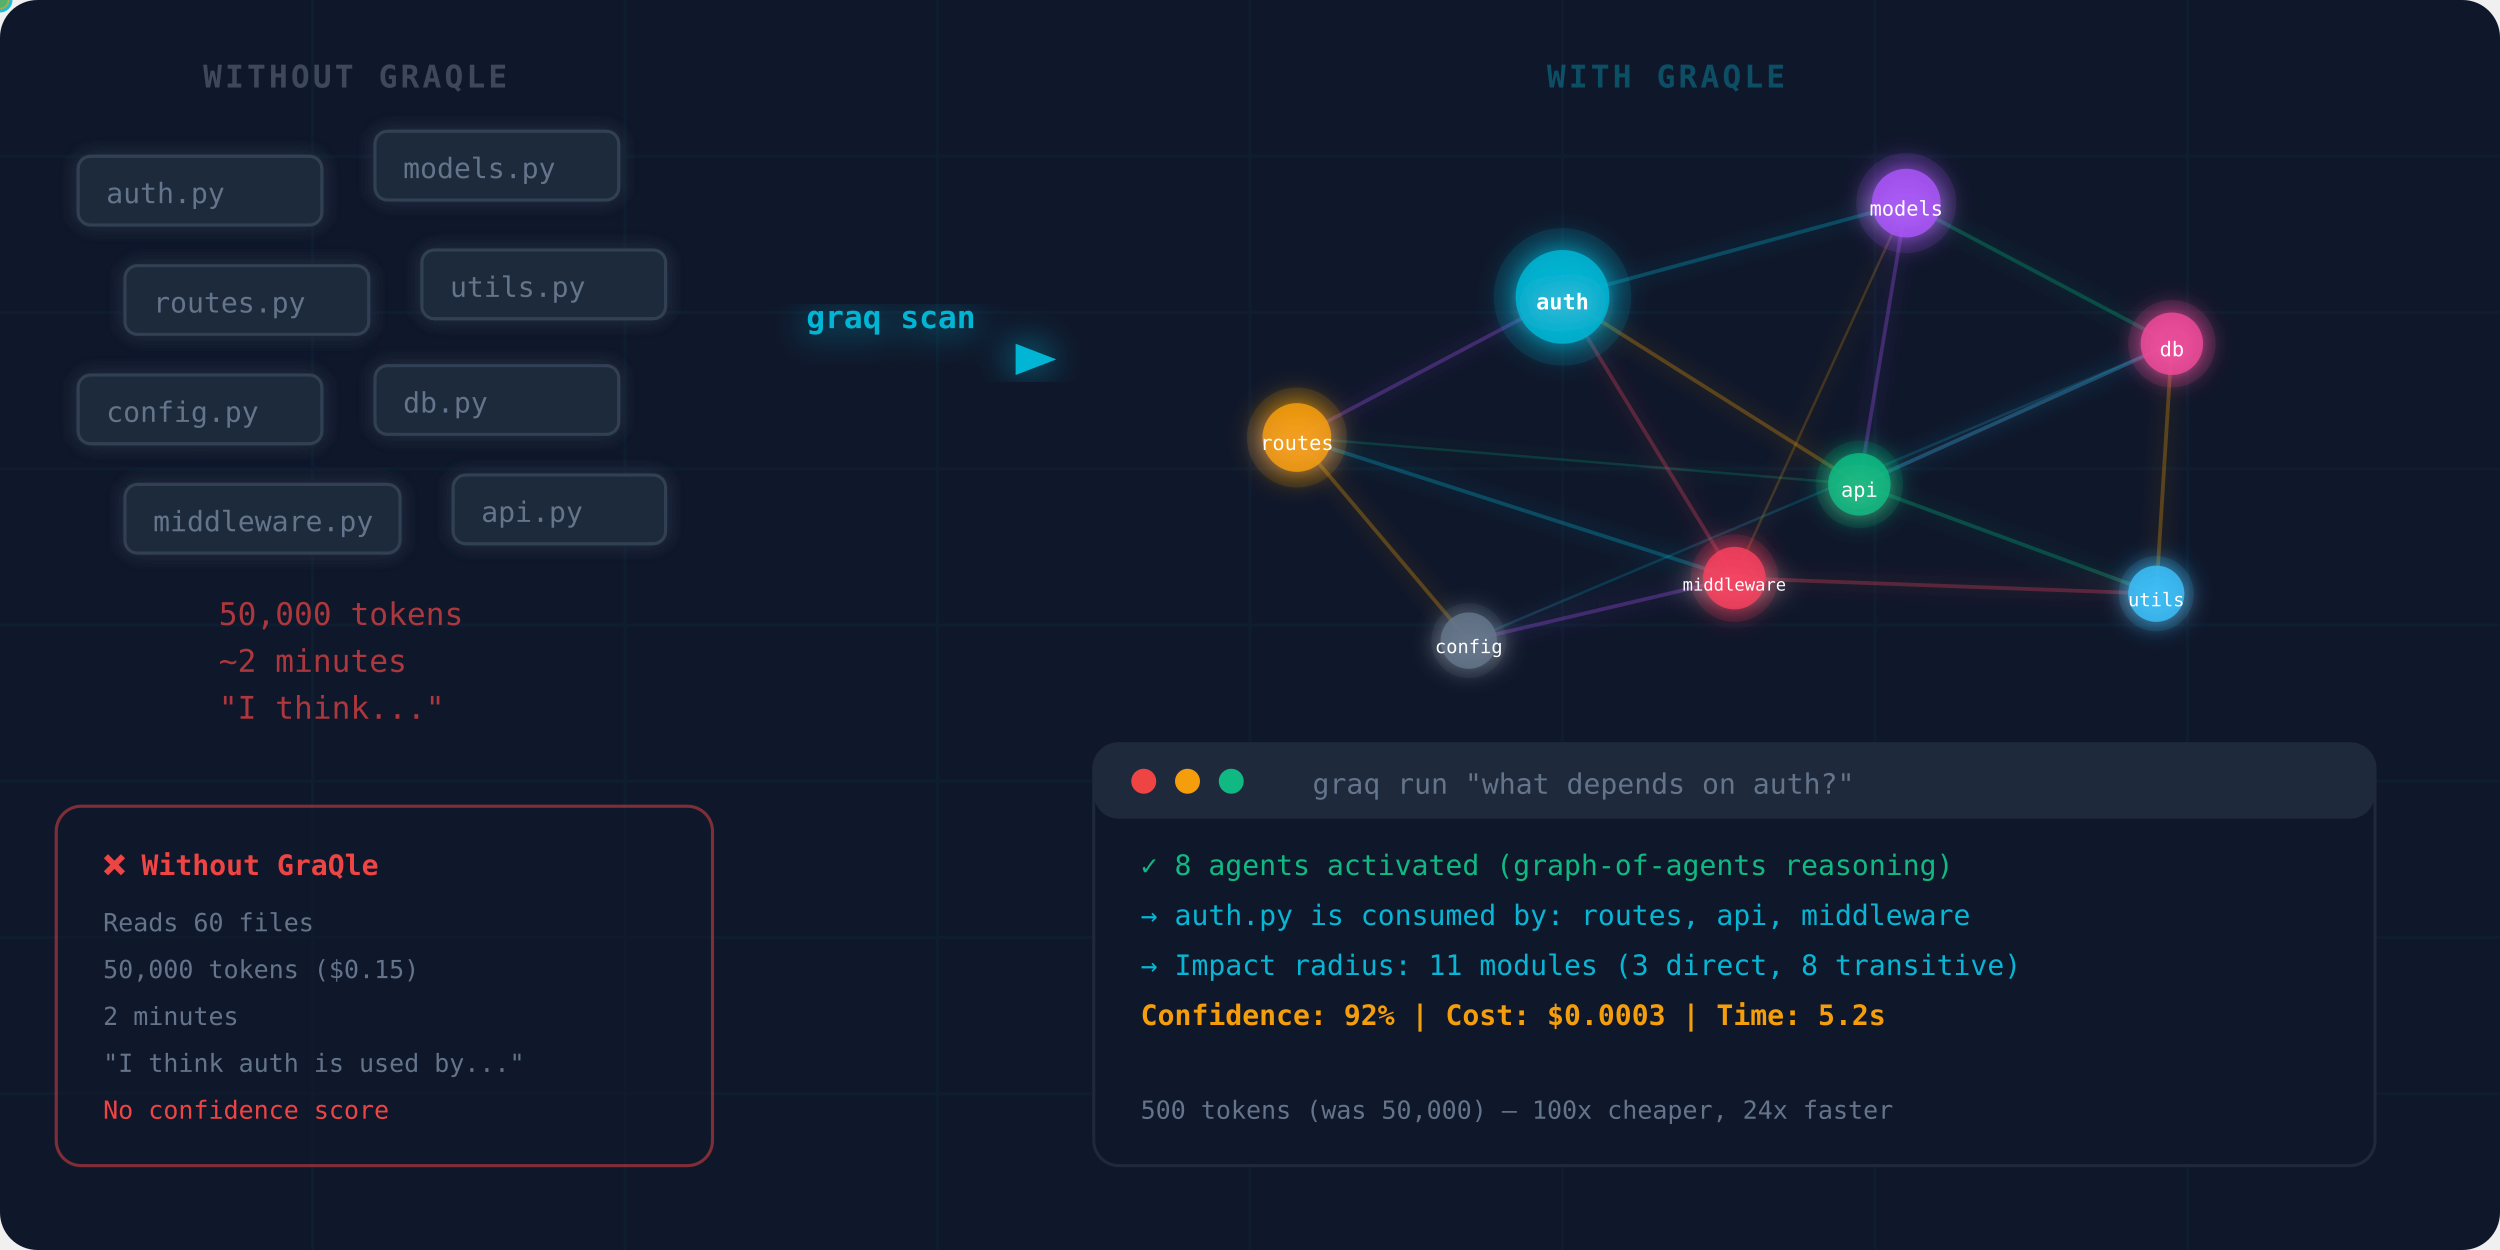
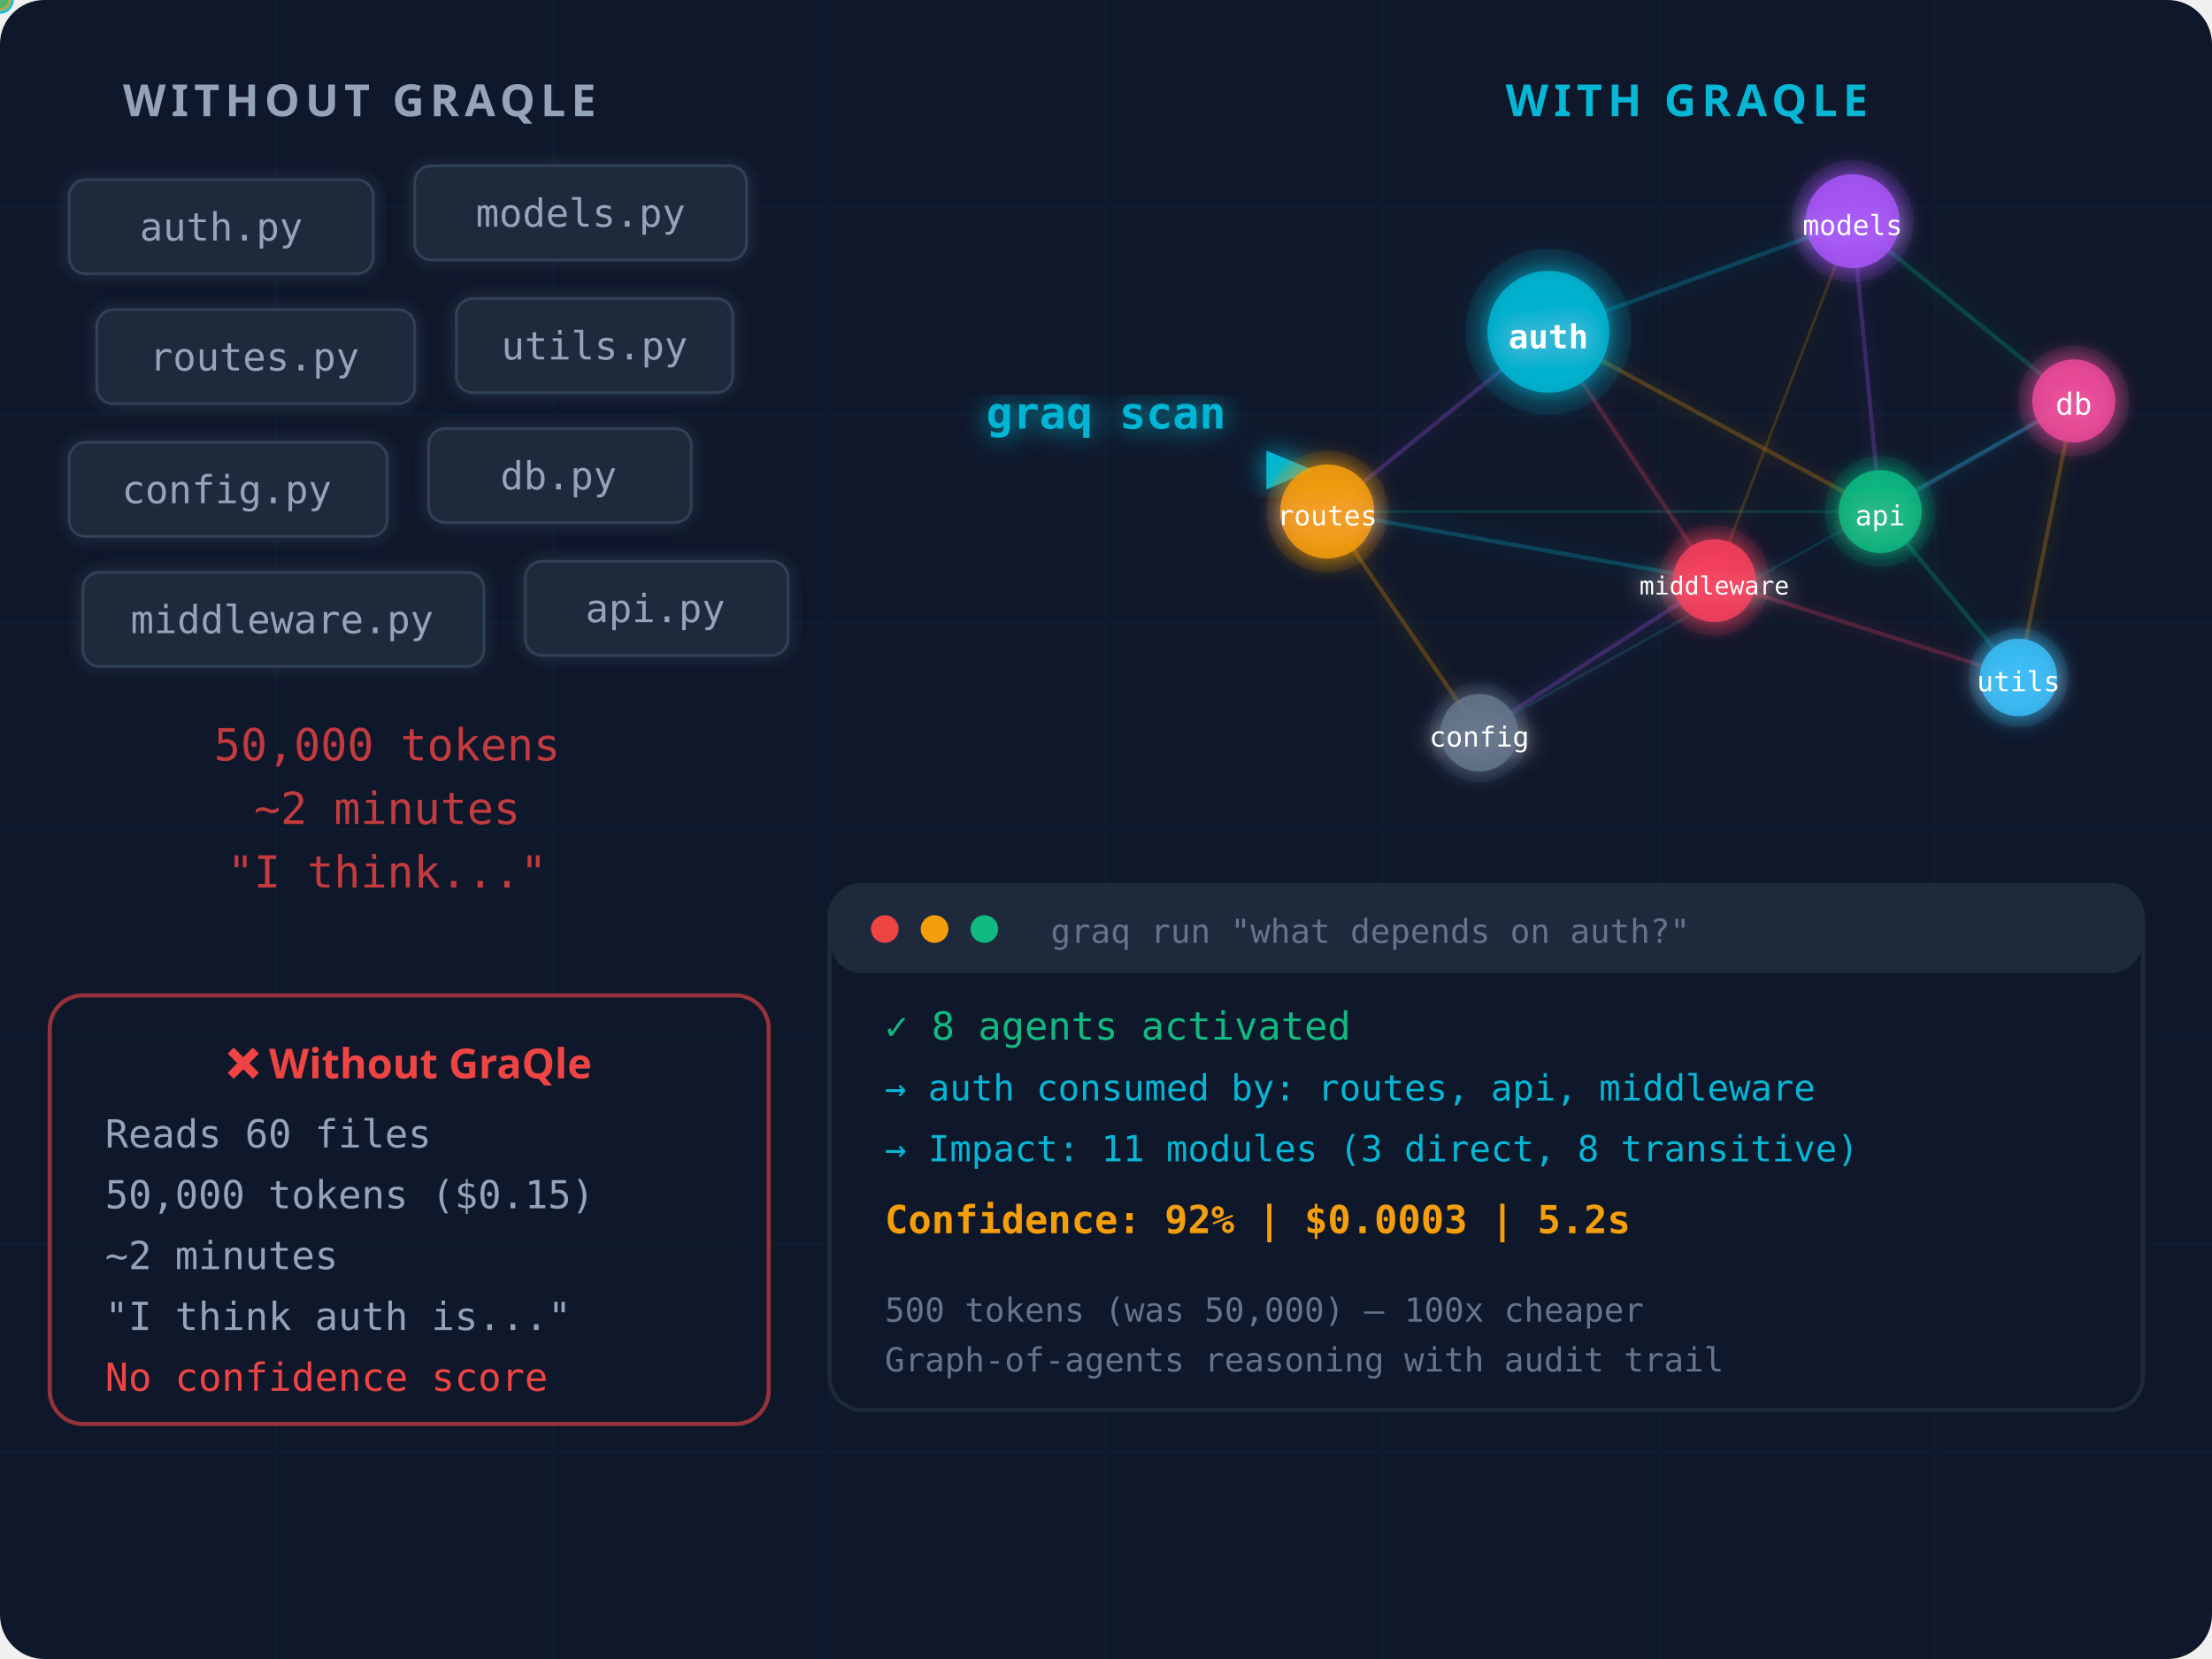
- <svg xmlns="http://www.w3.org/2000/svg" viewBox="0 0 800 400" fill="none">
+ <svg xmlns="http://www.w3.org/2000/svg" viewBox="0 0 800 600" fill="none">
  <defs>
-     <linearGradient id="bg" x1="0" y1="0" x2="800" y2="400">
+     <linearGradient id="bg" x1="0" y1="0" x2="800" y2="600">
      <stop offset="0%" stop-color="#0f172a" />
      <stop offset="100%" stop-color="#020617" />
    </linearGradient>
    <linearGradient id="cyan" x1="0" y1="0" x2="1" y2="1">
      <stop offset="0%" stop-color="#06b6d4" />
      <stop offset="100%" stop-color="#0ea5e9" />
-     </linearGradient>
-     <linearGradient id="purple" x1="0" y1="0" x2="1" y2="1">
-       <stop offset="0%" stop-color="#a855f7" />
-       <stop offset="100%" stop-color="#7c3aed" />
-     </linearGradient>
-     <linearGradient id="amber" x1="0" y1="0" x2="1" y2="1">
-       <stop offset="0%" stop-color="#f59e0b" />
-       <stop offset="100%" stop-color="#d97706" />
-     </linearGradient>
-     <linearGradient id="green" x1="0" y1="0" x2="1" y2="1">
-       <stop offset="0%" stop-color="#10b981" />
-       <stop offset="100%" stop-color="#059669" />
-     </linearGradient>
-     <linearGradient id="rose" x1="0" y1="0" x2="1" y2="1">
-       <stop offset="0%" stop-color="#f43f5e" />
-       <stop offset="100%" stop-color="#e11d48" />
-     </linearGradient>
-     <linearGradient id="sky" x1="0" y1="0" x2="1" y2="1">
-       <stop offset="0%" stop-color="#38bdf8" />
-       <stop offset="100%" stop-color="#0284c7" />
    </linearGradient>
    <filter id="glow">
      <feGaussianBlur stdDeviation="3" result="blur" />
      <feMerge>
        <feMergeNode in="blur" />
        <feMergeNode in="SourceGraphic" />
      </feMerge>
    </filter>
    <filter id="glow-strong">
-       <feGaussianBlur stdDeviation="6" result="blur" />
+       <feGaussianBlur stdDeviation="5" result="blur" />
      <feMerge>
        <feMergeNode in="blur" />
        <feMergeNode in="SourceGraphic" />
      </feMerge>
    </filter>
    <filter id="glow-node">
      <feGaussianBlur stdDeviation="4" result="blur" />
      <feMerge>
        <feMergeNode in="blur" />
        <feMergeNode in="SourceGraphic" />
      </feMerge>
    </filter>
  </defs>
-   <rect width="800" height="400" fill="url(#bg)" rx="12" />
-   <g opacity="0.04" stroke="#06b6d4">
-     <line x1="0" y1="50" x2="800" y2="50" />
-     <line x1="0" y1="100" x2="800" y2="100" />
+   <rect width="800" height="600" fill="url(#bg)" rx="16" />
+   <g opacity="0.03" stroke="#06b6d4">
+     <line x1="0" y1="75" x2="800" y2="75" />
    <line x1="0" y1="150" x2="800" y2="150" />
-     <line x1="0" y1="200" x2="800" y2="200" />
-     <line x1="0" y1="250" x2="800" y2="250" />
+     <line x1="0" y1="225" x2="800" y2="225" />
    <line x1="0" y1="300" x2="800" y2="300" />
-     <line x1="0" y1="350" x2="800" y2="350" />
-     <line x1="100" y1="0" x2="100" y2="400" />
-     <line x1="200" y1="0" x2="200" y2="400" />
-     <line x1="300" y1="0" x2="300" y2="400" />
-     <line x1="400" y1="0" x2="400" y2="400" />
-     <line x1="500" y1="0" x2="500" y2="400" />
-     <line x1="600" y1="0" x2="600" y2="400" />
-     <line x1="700" y1="0" x2="700" y2="400" />
-   </g>
-   <g opacity="0.35">
-     <text x="65" y="28" fill="#94a3b8" font-family="monospace" font-size="10" font-weight="bold" letter-spacing="1">WITHOUT GRAQLE</text>
-   </g>
+     <line x1="0" y1="375" x2="800" y2="375" />
+     <line x1="0" y1="450" x2="800" y2="450" />
+     <line x1="0" y1="525" x2="800" y2="525" />
+     <line x1="100" y1="0" x2="100" y2="600" />
+     <line x1="200" y1="0" x2="200" y2="600" />
+     <line x1="300" y1="0" x2="300" y2="600" />
+     <line x1="400" y1="0" x2="400" y2="600" />
+     <line x1="500" y1="0" x2="500" y2="600" />
+     <line x1="600" y1="0" x2="600" y2="600" />
+     <line x1="700" y1="0" x2="700" y2="600" />
+   </g>
+   <text x="130" y="42" fill="#94a3b8" font-family="sans-serif" font-size="16" font-weight="bold" text-anchor="middle" letter-spacing="2">WITHOUT GRAQLE</text>
  <g filter="url(#glow)">
-     <rect x="25" y="50" width="78" height="22" rx="4" fill="#1e293b" stroke="#334155" stroke-width="1" />
-     <text x="34" y="65" fill="#64748b" font-family="monospace" font-size="9">auth.py</text>
-     <rect x="120" y="42" width="78" height="22" rx="4" fill="#1e293b" stroke="#334155" stroke-width="1" />
-     <text x="129" y="57" fill="#64748b" font-family="monospace" font-size="9">models.py</text>
-     <rect x="40" y="85" width="78" height="22" rx="4" fill="#1e293b" stroke="#334155" stroke-width="1" />
-     <text x="49" y="100" fill="#64748b" font-family="monospace" font-size="9">routes.py</text>
-     <rect x="135" y="80" width="78" height="22" rx="4" fill="#1e293b" stroke="#334155" stroke-width="1" />
-     <text x="144" y="95" fill="#64748b" font-family="monospace" font-size="9">utils.py</text>
-     <rect x="25" y="120" width="78" height="22" rx="4" fill="#1e293b" stroke="#334155" stroke-width="1" />
-     <text x="34" y="135" fill="#64748b" font-family="monospace" font-size="9">config.py</text>
-     <rect x="120" y="117" width="78" height="22" rx="4" fill="#1e293b" stroke="#334155" stroke-width="1" />
-     <text x="129" y="132" fill="#64748b" font-family="monospace" font-size="9">db.py</text>
-     <rect x="40" y="155" width="88" height="22" rx="4" fill="#1e293b" stroke="#334155" stroke-width="1" />
-     <text x="49" y="170" fill="#64748b" font-family="monospace" font-size="9">middleware.py</text>
-     <rect x="145" y="152" width="68" height="22" rx="4" fill="#1e293b" stroke="#334155" stroke-width="1" />
-     <text x="154" y="167" fill="#64748b" font-family="monospace" font-size="9">api.py</text>
-   </g>
-   <g>
-     <text x="70" y="200" fill="#ef4444" font-family="monospace" font-size="10" opacity="0.7">50,000 tokens</text>
-     <text x="70" y="215" fill="#ef4444" font-family="monospace" font-size="10" opacity="0.7">~2 minutes</text>
-     <text x="70" y="230" fill="#ef4444" font-family="monospace" font-size="10" opacity="0.7">"I think..."</text>
+     <rect x="25" y="65" width="110" height="34" rx="6" fill="#1e293b" stroke="#334155" stroke-width="1" />
+     <text x="80" y="87" fill="#94a3b8" font-family="monospace" font-size="14" text-anchor="middle">auth.py</text>
+     <rect x="150" y="60" width="120" height="34" rx="6" fill="#1e293b" stroke="#334155" stroke-width="1" />
+     <text x="210" y="82" fill="#94a3b8" font-family="monospace" font-size="14" text-anchor="middle">models.py</text>
+     <rect x="35" y="112" width="115" height="34" rx="6" fill="#1e293b" stroke="#334155" stroke-width="1" />
+     <text x="92" y="134" fill="#94a3b8" font-family="monospace" font-size="14" text-anchor="middle">routes.py</text>
+     <rect x="165" y="108" width="100" height="34" rx="6" fill="#1e293b" stroke="#334155" stroke-width="1" />
+     <text x="215" y="130" fill="#94a3b8" font-family="monospace" font-size="14" text-anchor="middle">utils.py</text>
+     <rect x="25" y="160" width="115" height="34" rx="6" fill="#1e293b" stroke="#334155" stroke-width="1" />
+     <text x="82" y="182" fill="#94a3b8" font-family="monospace" font-size="14" text-anchor="middle">config.py</text>
+     <rect x="155" y="155" width="95" height="34" rx="6" fill="#1e293b" stroke="#334155" stroke-width="1" />
+     <text x="202" y="177" fill="#94a3b8" font-family="monospace" font-size="14" text-anchor="middle">db.py</text>
+     <rect x="30" y="207" width="145" height="34" rx="6" fill="#1e293b" stroke="#334155" stroke-width="1" />
+     <text x="102" y="229" fill="#94a3b8" font-family="monospace" font-size="14" text-anchor="middle">middleware.py</text>
+     <rect x="190" y="203" width="95" height="34" rx="6" fill="#1e293b" stroke="#334155" stroke-width="1" />
+     <text x="237" y="225" fill="#94a3b8" font-family="monospace" font-size="14" text-anchor="middle">api.py</text>
+   </g>
+   <g>
+     <text x="140" y="275" fill="#ef4444" font-family="monospace" font-size="16" text-anchor="middle" opacity="0.8">50,000 tokens</text>
+     <text x="140" y="298" fill="#ef4444" font-family="monospace" font-size="16" text-anchor="middle" opacity="0.8">~2 minutes</text>
+     <text x="140" y="321" fill="#ef4444" font-family="monospace" font-size="16" text-anchor="middle" opacity="0.8">"I think..."</text>
  </g>
  <g filter="url(#glow-strong)">
-     <path d="M 248 115 L 325 115" stroke="url(#cyan)" stroke-width="2.5" stroke-dasharray="5 3">
-       <animate attributeName="stroke-dashoffset" values="8;0" dur="0.8s" repeatCount="indefinite" />
+     <text x="400" y="155" fill="#06b6d4" font-family="monospace" font-size="16" font-weight="bold" text-anchor="middle">graq scan</text>
+     <path d="M 340 170 L 460 170" stroke="url(#cyan)" stroke-width="3" stroke-dasharray="6 4">
+       <animate attributeName="stroke-dashoffset" values="10;0" dur="0.8s" repeatCount="indefinite" />
    </path>
-     <polygon points="325,110 338,115 325,120" fill="#06b6d4" />
-     <text x="258" y="105" fill="#06b6d4" font-family="monospace" font-size="10" font-weight="bold">graq scan</text>
-   </g>
-   <g opacity="0.35">
-     <text x="495" y="28" fill="#06b6d4" font-family="monospace" font-size="10" font-weight="bold" letter-spacing="1">WITH GRAQLE</text>
-   </g>
+     <polygon points="458,163 475,170 458,177" fill="#06b6d4" />
+   </g>
+   <text x="610" y="42" fill="#06b6d4" font-family="sans-serif" font-size="16" font-weight="bold" text-anchor="middle" letter-spacing="2">WITH GRAQLE</text>
  <g filter="url(#glow)">
-     <line x1="500" y1="95" x2="610" y2="65" stroke="#06b6d4" stroke-width="1.2" opacity="0.3">
-       <animate attributeName="opacity" values="0.15;0.5;0.15" dur="3s" repeatCount="indefinite" />
-     </line>
-     <line x1="500" y1="95" x2="415" y2="140" stroke="#a855f7" stroke-width="1.2" opacity="0.3">
-       <animate attributeName="opacity" values="0.15;0.5;0.15" dur="2.5s" repeatCount="indefinite" />
-     </line>
-     <line x1="500" y1="95" x2="555" y2="185" stroke="#f43f5e" stroke-width="1.2" opacity="0.3">
-       <animate attributeName="opacity" values="0.15;0.5;0.15" dur="2.8s" repeatCount="indefinite" />
-     </line>
-     <line x1="500" y1="95" x2="595" y2="155" stroke="#f59e0b" stroke-width="1.2" opacity="0.3">
-       <animate attributeName="opacity" values="0.15;0.5;0.15" dur="3.2s" repeatCount="indefinite" />
-     </line>
-     <line x1="610" y1="65" x2="695" y2="110" stroke="#10b981" stroke-width="1.2" opacity="0.3">
-       <animate attributeName="opacity" values="0.15;0.5;0.15" dur="2.2s" repeatCount="indefinite" />
-     </line>
-     <line x1="610" y1="65" x2="595" y2="155" stroke="#a855f7" stroke-width="1.2" opacity="0.3">
-       <animate attributeName="opacity" values="0.15;0.5;0.15" dur="2.7s" repeatCount="indefinite" />
-     </line>
-     <line x1="415" y1="140" x2="555" y2="185" stroke="#06b6d4" stroke-width="1.2" opacity="0.3">
-       <animate attributeName="opacity" values="0.15;0.5;0.15" dur="3.5s" repeatCount="indefinite" />
-     </line>
-     <line x1="415" y1="140" x2="470" y2="205" stroke="#f59e0b" stroke-width="1.2" opacity="0.3">
-       <animate attributeName="opacity" values="0.15;0.5;0.15" dur="2.9s" repeatCount="indefinite" />
-     </line>
-     <line x1="595" y1="155" x2="695" y2="110" stroke="#38bdf8" stroke-width="1.2" opacity="0.3">
-       <animate attributeName="opacity" values="0.15;0.5;0.15" dur="2.4s" repeatCount="indefinite" />
-     </line>
-     <line x1="595" y1="155" x2="690" y2="190" stroke="#10b981" stroke-width="1.2" opacity="0.3">
-       <animate attributeName="opacity" values="0.15;0.5;0.15" dur="3.1s" repeatCount="indefinite" />
-     </line>
-     <line x1="555" y1="185" x2="470" y2="205" stroke="#a855f7" stroke-width="1.2" opacity="0.3">
-       <animate attributeName="opacity" values="0.15;0.5;0.15" dur="2.6s" repeatCount="indefinite" />
-     </line>
-     <line x1="555" y1="185" x2="690" y2="190" stroke="#f43f5e" stroke-width="1.2" opacity="0.3">
-       <animate attributeName="opacity" values="0.15;0.5;0.15" dur="3.3s" repeatCount="indefinite" />
-     </line>
-     <line x1="695" y1="110" x2="690" y2="190" stroke="#f59e0b" stroke-width="1.2" opacity="0.3">
-       <animate attributeName="opacity" values="0.15;0.5;0.15" dur="2.3s" repeatCount="indefinite" />
-     </line>
-     <line x1="470" y1="205" x2="695" y2="110" stroke="#06b6d4" stroke-width="0.8" opacity="0.2">
-       <animate attributeName="opacity" values="0.1;0.35;0.1" dur="4s" repeatCount="indefinite" />
-     </line>
-     <line x1="415" y1="140" x2="595" y2="155" stroke="#10b981" stroke-width="0.8" opacity="0.2">
-       <animate attributeName="opacity" values="0.1;0.35;0.1" dur="3.7s" repeatCount="indefinite" />
-     </line>
-     <line x1="610" y1="65" x2="555" y2="185" stroke="#f59e0b" stroke-width="0.8" opacity="0.2">
-       <animate attributeName="opacity" values="0.1;0.35;0.1" dur="4.2s" repeatCount="indefinite" />
+     <line x1="560" y1="120" x2="670" y2="80" stroke="#06b6d4" stroke-width="1.5" opacity="0.25">
+       <animate attributeName="opacity" values="0.12;0.45;0.12" dur="3s" repeatCount="indefinite" />
+     </line>
+     <line x1="560" y1="120" x2="480" y2="185" stroke="#a855f7" stroke-width="1.5" opacity="0.25">
+       <animate attributeName="opacity" values="0.12;0.45;0.12" dur="2.5s" repeatCount="indefinite" />
+     </line>
+     <line x1="560" y1="120" x2="620" y2="210" stroke="#f43f5e" stroke-width="1.5" opacity="0.25">
+       <animate attributeName="opacity" values="0.12;0.45;0.12" dur="2.8s" repeatCount="indefinite" />
+     </line>
+     <line x1="560" y1="120" x2="680" y2="185" stroke="#f59e0b" stroke-width="1.5" opacity="0.25">
+       <animate attributeName="opacity" values="0.12;0.45;0.12" dur="3.2s" repeatCount="indefinite" />
+     </line>
+     <line x1="670" y1="80" x2="750" y2="145" stroke="#10b981" stroke-width="1.5" opacity="0.25">
+       <animate attributeName="opacity" values="0.12;0.45;0.12" dur="2.2s" repeatCount="indefinite" />
+     </line>
+     <line x1="670" y1="80" x2="680" y2="185" stroke="#a855f7" stroke-width="1.5" opacity="0.25">
+       <animate attributeName="opacity" values="0.12;0.45;0.12" dur="2.7s" repeatCount="indefinite" />
+     </line>
+     <line x1="670" y1="80" x2="620" y2="210" stroke="#f59e0b" stroke-width="1" opacity="0.18">
+       <animate attributeName="opacity" values="0.08;0.3;0.08" dur="4.2s" repeatCount="indefinite" />
+     </line>
+     <line x1="480" y1="185" x2="620" y2="210" stroke="#06b6d4" stroke-width="1.5" opacity="0.25">
+       <animate attributeName="opacity" values="0.12;0.45;0.12" dur="3.5s" repeatCount="indefinite" />
+     </line>
+     <line x1="480" y1="185" x2="535" y2="265" stroke="#f59e0b" stroke-width="1.5" opacity="0.25">
+       <animate attributeName="opacity" values="0.12;0.45;0.12" dur="2.9s" repeatCount="indefinite" />
+     </line>
+     <line x1="480" y1="185" x2="680" y2="185" stroke="#10b981" stroke-width="1" opacity="0.18">
+       <animate attributeName="opacity" values="0.08;0.3;0.08" dur="3.7s" repeatCount="indefinite" />
+     </line>
+     <line x1="680" y1="185" x2="750" y2="145" stroke="#38bdf8" stroke-width="1.5" opacity="0.25">
+       <animate attributeName="opacity" values="0.12;0.45;0.12" dur="2.4s" repeatCount="indefinite" />
+     </line>
+     <line x1="680" y1="185" x2="730" y2="245" stroke="#10b981" stroke-width="1.5" opacity="0.25">
+       <animate attributeName="opacity" values="0.12;0.45;0.12" dur="3.1s" repeatCount="indefinite" />
+     </line>
+     <line x1="620" y1="210" x2="535" y2="265" stroke="#a855f7" stroke-width="1.5" opacity="0.25">
+       <animate attributeName="opacity" values="0.12;0.45;0.12" dur="2.6s" repeatCount="indefinite" />
+     </line>
+     <line x1="620" y1="210" x2="730" y2="245" stroke="#f43f5e" stroke-width="1.5" opacity="0.25">
+       <animate attributeName="opacity" values="0.12;0.45;0.12" dur="3.3s" repeatCount="indefinite" />
+     </line>
+     <line x1="750" y1="145" x2="730" y2="245" stroke="#f59e0b" stroke-width="1.5" opacity="0.25">
+       <animate attributeName="opacity" values="0.12;0.45;0.12" dur="2.3s" repeatCount="indefinite" />
+     </line>
+     <line x1="535" y1="265" x2="750" y2="145" stroke="#06b6d4" stroke-width="1" opacity="0.15">
+       <animate attributeName="opacity" values="0.06;0.28;0.06" dur="4s" repeatCount="indefinite" />
    </line>
  </g>
  <g filter="url(#glow-node)">
-     <circle cx="500" cy="95" r="22" fill="#06b6d4" opacity="0.12" />
-     <circle cx="500" cy="95" r="15" fill="#06b6d4" opacity="0.85">
-       <animate attributeName="r" values="15;17;15" dur="2s" repeatCount="indefinite" />
-     </circle>
-     <text x="500" y="99" fill="white" font-family="monospace" font-size="7" text-anchor="middle" font-weight="bold">auth</text>
-     <circle cx="610" cy="65" r="16" fill="#a855f7" opacity="0.12" />
-     <circle cx="610" cy="65" r="11" fill="#a855f7" opacity="0.85">
-       <animate attributeName="r" values="11;12.5;11" dur="2.3s" repeatCount="indefinite" />
-     </circle>
-     <text x="610" y="69" fill="white" font-family="monospace" font-size="6.5" text-anchor="middle">models</text>
-     <circle cx="415" cy="140" r="16" fill="#f59e0b" opacity="0.12" />
-     <circle cx="415" cy="140" r="11" fill="#f59e0b" opacity="0.85">
-       <animate attributeName="r" values="11;12.5;11" dur="2.6s" repeatCount="indefinite" />
-     </circle>
-     <text x="415" y="144" fill="white" font-family="monospace" font-size="6.5" text-anchor="middle">routes</text>
-     <circle cx="595" cy="155" r="14" fill="#10b981" opacity="0.12" />
-     <circle cx="595" cy="155" r="10" fill="#10b981" opacity="0.85">
-       <animate attributeName="r" values="10;11.5;10" dur="2.1s" repeatCount="indefinite" />
-     </circle>
-     <text x="595" y="159" fill="white" font-family="monospace" font-size="6.5" text-anchor="middle">api</text>
-     <circle cx="695" cy="110" r="14" fill="#ec4899" opacity="0.12" />
-     <circle cx="695" cy="110" r="10" fill="#ec4899" opacity="0.85">
-       <animate attributeName="r" values="10;11.5;10" dur="2.4s" repeatCount="indefinite" />
-     </circle>
-     <text x="695" y="114" fill="white" font-family="monospace" font-size="6.5" text-anchor="middle">db</text>
-     <circle cx="470" cy="205" r="12" fill="#64748b" opacity="0.12" />
-     <circle cx="470" cy="205" r="9" fill="#64748b" opacity="0.85">
-       <animate attributeName="r" values="9;10;9" dur="3s" repeatCount="indefinite" />
-     </circle>
-     <text x="470" y="209" fill="white" font-family="monospace" font-size="6" text-anchor="middle">config</text>
-     <circle cx="555" cy="185" r="14" fill="#f43f5e" opacity="0.12" />
-     <circle cx="555" cy="185" r="10" fill="#f43f5e" opacity="0.85">
-       <animate attributeName="r" values="10;11.5;10" dur="2.7s" repeatCount="indefinite" />
-     </circle>
-     <text x="555" y="189" fill="white" font-family="monospace" font-size="5.5" text-anchor="middle">middleware</text>
-     <circle cx="690" cy="190" r="12" fill="#38bdf8" opacity="0.12" />
-     <circle cx="690" cy="190" r="9" fill="#38bdf8" opacity="0.85">
-       <animate attributeName="r" values="9;10;9" dur="3.2s" repeatCount="indefinite" />
-     </circle>
-     <text x="690" y="194" fill="white" font-family="monospace" font-size="6" text-anchor="middle">utils</text>
-   </g>
-   <g>
-     <circle r="4" fill="#06b6d4" opacity="0.9">
-       <animate attributeName="cx" values="500;610;695;595;555;500" dur="3.5s" repeatCount="indefinite" />
-       <animate attributeName="cy" values="95;65;110;155;185;95" dur="3.5s" repeatCount="indefinite" />
+     <circle cx="560" cy="120" r="30" fill="#06b6d4" opacity="0.1" />
+     <circle cx="560" cy="120" r="22" fill="#06b6d4" opacity="0.85">
+       <animate attributeName="r" values="22;25;22" dur="2s" repeatCount="indefinite" />
+     </circle>
+     <text x="560" y="126" fill="white" font-family="monospace" font-size="12" text-anchor="middle" font-weight="bold">auth</text>
+     <circle cx="670" cy="80" r="22" fill="#a855f7" opacity="0.1" />
+     <circle cx="670" cy="80" r="17" fill="#a855f7" opacity="0.85">
+       <animate attributeName="r" values="17;19;17" dur="2.3s" repeatCount="indefinite" />
+     </circle>
+     <text x="670" y="85" fill="white" font-family="monospace" font-size="10" text-anchor="middle">models</text>
+     <circle cx="480" cy="185" r="22" fill="#f59e0b" opacity="0.1" />
+     <circle cx="480" cy="185" r="17" fill="#f59e0b" opacity="0.85">
+       <animate attributeName="r" values="17;19;17" dur="2.6s" repeatCount="indefinite" />
+     </circle>
+     <text x="480" y="190" fill="white" font-family="monospace" font-size="10" text-anchor="middle">routes</text>
+     <circle cx="680" cy="185" r="20" fill="#10b981" opacity="0.1" />
+     <circle cx="680" cy="185" r="15" fill="#10b981" opacity="0.85">
+       <animate attributeName="r" values="15;17;15" dur="2.1s" repeatCount="indefinite" />
+     </circle>
+     <text x="680" y="190" fill="white" font-family="monospace" font-size="10" text-anchor="middle">api</text>
+     <circle cx="750" cy="145" r="20" fill="#ec4899" opacity="0.1" />
+     <circle cx="750" cy="145" r="15" fill="#ec4899" opacity="0.85">
+       <animate attributeName="r" values="15;17;15" dur="2.4s" repeatCount="indefinite" />
+     </circle>
+     <text x="750" y="150" fill="white" font-family="monospace" font-size="11" text-anchor="middle">db</text>
+     <circle cx="535" cy="265" r="18" fill="#64748b" opacity="0.1" />
+     <circle cx="535" cy="265" r="14" fill="#64748b" opacity="0.85">
+       <animate attributeName="r" values="14;16;14" dur="3s" repeatCount="indefinite" />
+     </circle>
+     <text x="535" y="270" fill="white" font-family="monospace" font-size="10" text-anchor="middle">config</text>
+     <circle cx="620" cy="210" r="20" fill="#f43f5e" opacity="0.1" />
+     <circle cx="620" cy="210" r="15" fill="#f43f5e" opacity="0.85">
+       <animate attributeName="r" values="15;17;15" dur="2.7s" repeatCount="indefinite" />
+     </circle>
+     <text x="620" y="215" fill="white" font-family="monospace" font-size="9" text-anchor="middle">middleware</text>
+     <circle cx="730" cy="245" r="18" fill="#38bdf8" opacity="0.1" />
+     <circle cx="730" cy="245" r="14" fill="#38bdf8" opacity="0.85">
+       <animate attributeName="r" values="14;16;14" dur="3.2s" repeatCount="indefinite" />
+     </circle>
+     <text x="730" y="250" fill="white" font-family="monospace" font-size="10" text-anchor="middle">utils</text>
+   </g>
+   <g>
+     <circle r="5" fill="#06b6d4" opacity="0.9">
+       <animate attributeName="cx" values="560;670;750;680;620;560" dur="3.5s" repeatCount="indefinite" />
+       <animate attributeName="cy" values="120;80;145;185;210;120" dur="3.5s" repeatCount="indefinite" />
      <animate attributeName="fill" values="#06b6d4;#a855f7;#ec4899;#10b981;#f43f5e;#06b6d4" dur="3.5s" repeatCount="indefinite" />
    </circle>
-     <circle r="3" fill="#f59e0b" opacity="0.7">
-       <animate attributeName="cx" values="415;470;690;610;500;415" dur="5s" repeatCount="indefinite" />
-       <animate attributeName="cy" values="140;205;190;65;95;140" dur="5s" repeatCount="indefinite" />
+     <circle r="4" fill="#f59e0b" opacity="0.7">
+       <animate attributeName="cx" values="480;535;730;670;560;480" dur="5s" repeatCount="indefinite" />
+       <animate attributeName="cy" values="185;265;245;80;120;185" dur="5s" repeatCount="indefinite" />
      <animate attributeName="fill" values="#f59e0b;#64748b;#38bdf8;#a855f7;#06b6d4;#f59e0b" dur="5s" repeatCount="indefinite" />
    </circle>
-     <circle r="2.5" fill="#10b981" opacity="0.6">
-       <animate attributeName="cx" values="595;695;690;555;470;595" dur="4s" repeatCount="indefinite" />
-       <animate attributeName="cy" values="155;110;190;185;205;155" dur="4s" repeatCount="indefinite" />
-     </circle>
-   </g>
-   <g>
-     <rect x="350" y="238" width="410" height="135" rx="8" fill="#0f172a" stroke="#1e293b" stroke-width="1" />
-     <rect x="350" y="238" width="410" height="24" rx="8" fill="#1e293b" />
-     <circle cx="366" cy="250" r="4" fill="#ef4444" />
-     <circle cx="380" cy="250" r="4" fill="#f59e0b" />
-     <circle cx="394" cy="250" r="4" fill="#10b981" />
-     <text x="420" y="254" fill="#64748b" font-family="monospace" font-size="9">graq run "what depends on auth?"</text>
-     <text x="365" y="280" fill="#10b981" font-family="monospace" font-size="9">✓ 8 agents activated (graph-of-agents reasoning)</text>
-     <text x="365" y="296" fill="#06b6d4" font-family="monospace" font-size="9">→ auth.py is consumed by: routes, api, middleware</text>
-     <text x="365" y="312" fill="#06b6d4" font-family="monospace" font-size="9">→ Impact radius: 11 modules (3 direct, 8 transitive)</text>
-     <text x="365" y="328" fill="#f59e0b" font-family="monospace" font-size="9" font-weight="bold">  Confidence: 92% | Cost: $0.0003 | Time: 5.2s</text>
-     <text x="365" y="358" fill="#64748b" font-family="monospace" font-size="8">500 tokens (was 50,000) — 100x cheaper, 24x faster</text>
-   </g>
-   <g>
-     <rect x="18" y="258" width="210" height="115" rx="8" fill="#0f172a" stroke="#ef4444" stroke-width="1" opacity="0.5" />
-     <text x="33" y="280" fill="#ef4444" font-family="monospace" font-size="9" font-weight="bold">❌ Without GraQle</text>
-     <text x="33" y="298" fill="#64748b" font-family="monospace" font-size="8">Reads 60 files</text>
-     <text x="33" y="313" fill="#64748b" font-family="monospace" font-size="8">50,000 tokens ($0.15)</text>
-     <text x="33" y="328" fill="#64748b" font-family="monospace" font-size="8">2 minutes</text>
-     <text x="33" y="343" fill="#64748b" font-family="monospace" font-size="8">"I think auth is used by..."</text>
-     <text x="33" y="358" fill="#ef4444" font-family="monospace" font-size="8">No confidence score</text>
+     <circle r="3" fill="#10b981" opacity="0.6">
+       <animate attributeName="cx" values="680;750;730;620;535;680" dur="4s" repeatCount="indefinite" />
+       <animate attributeName="cy" values="185;145;245;210;265;185" dur="4s" repeatCount="indefinite" />
+     </circle>
+   </g>
+   <g>
+     <rect x="300" y="320" width="475" height="190" rx="12" fill="#0f172a" stroke="#1e293b" stroke-width="1.5" />
+     <rect x="300" y="320" width="475" height="32" rx="12" fill="#1e293b" />
+     <circle cx="320" cy="336" r="5" fill="#ef4444" />
+     <circle cx="338" cy="336" r="5" fill="#f59e0b" />
+     <circle cx="356" cy="336" r="5" fill="#10b981" />
+     <text x="380" y="341" fill="#64748b" font-family="monospace" font-size="12">graq run "what depends on auth?"</text>
+     <text x="320" y="376" fill="#10b981" font-family="monospace" font-size="14">✓ 8 agents activated</text>
+     <text x="320" y="398" fill="#06b6d4" font-family="monospace" font-size="13">→ auth consumed by: routes, api, middleware</text>
+     <text x="320" y="420" fill="#06b6d4" font-family="monospace" font-size="13">→ Impact: 11 modules (3 direct, 8 transitive)</text>
+     <text x="320" y="446" fill="#f59e0b" font-family="monospace" font-size="14" font-weight="bold">Confidence: 92%  |  $0.0003  |  5.2s</text>
+     <text x="320" y="478" fill="#64748b" font-family="monospace" font-size="12">500 tokens (was 50,000) — 100x cheaper</text>
+     <text x="320" y="496" fill="#64748b" font-family="monospace" font-size="12">Graph-of-agents reasoning with audit trail</text>
+   </g>
+   <g>
+     <rect x="18" y="360" width="260" height="155" rx="12" fill="#0f172a" stroke="#ef4444" stroke-width="1.5" opacity="0.6" />
+     <text x="148" y="390" fill="#ef4444" font-family="sans-serif" font-size="15" font-weight="bold" text-anchor="middle">❌ Without GraQle</text>
+     <text x="38" y="415" fill="#94a3b8" font-family="monospace" font-size="14">Reads 60 files</text>
+     <text x="38" y="437" fill="#94a3b8" font-family="monospace" font-size="14">50,000 tokens ($0.15)</text>
+     <text x="38" y="459" fill="#94a3b8" font-family="monospace" font-size="14">~2 minutes</text>
+     <text x="38" y="481" fill="#94a3b8" font-family="monospace" font-size="14">"I think auth is..."</text>
+     <text x="38" y="503" fill="#ef4444" font-family="monospace" font-size="14">No confidence score</text>
  </g>
</svg>
